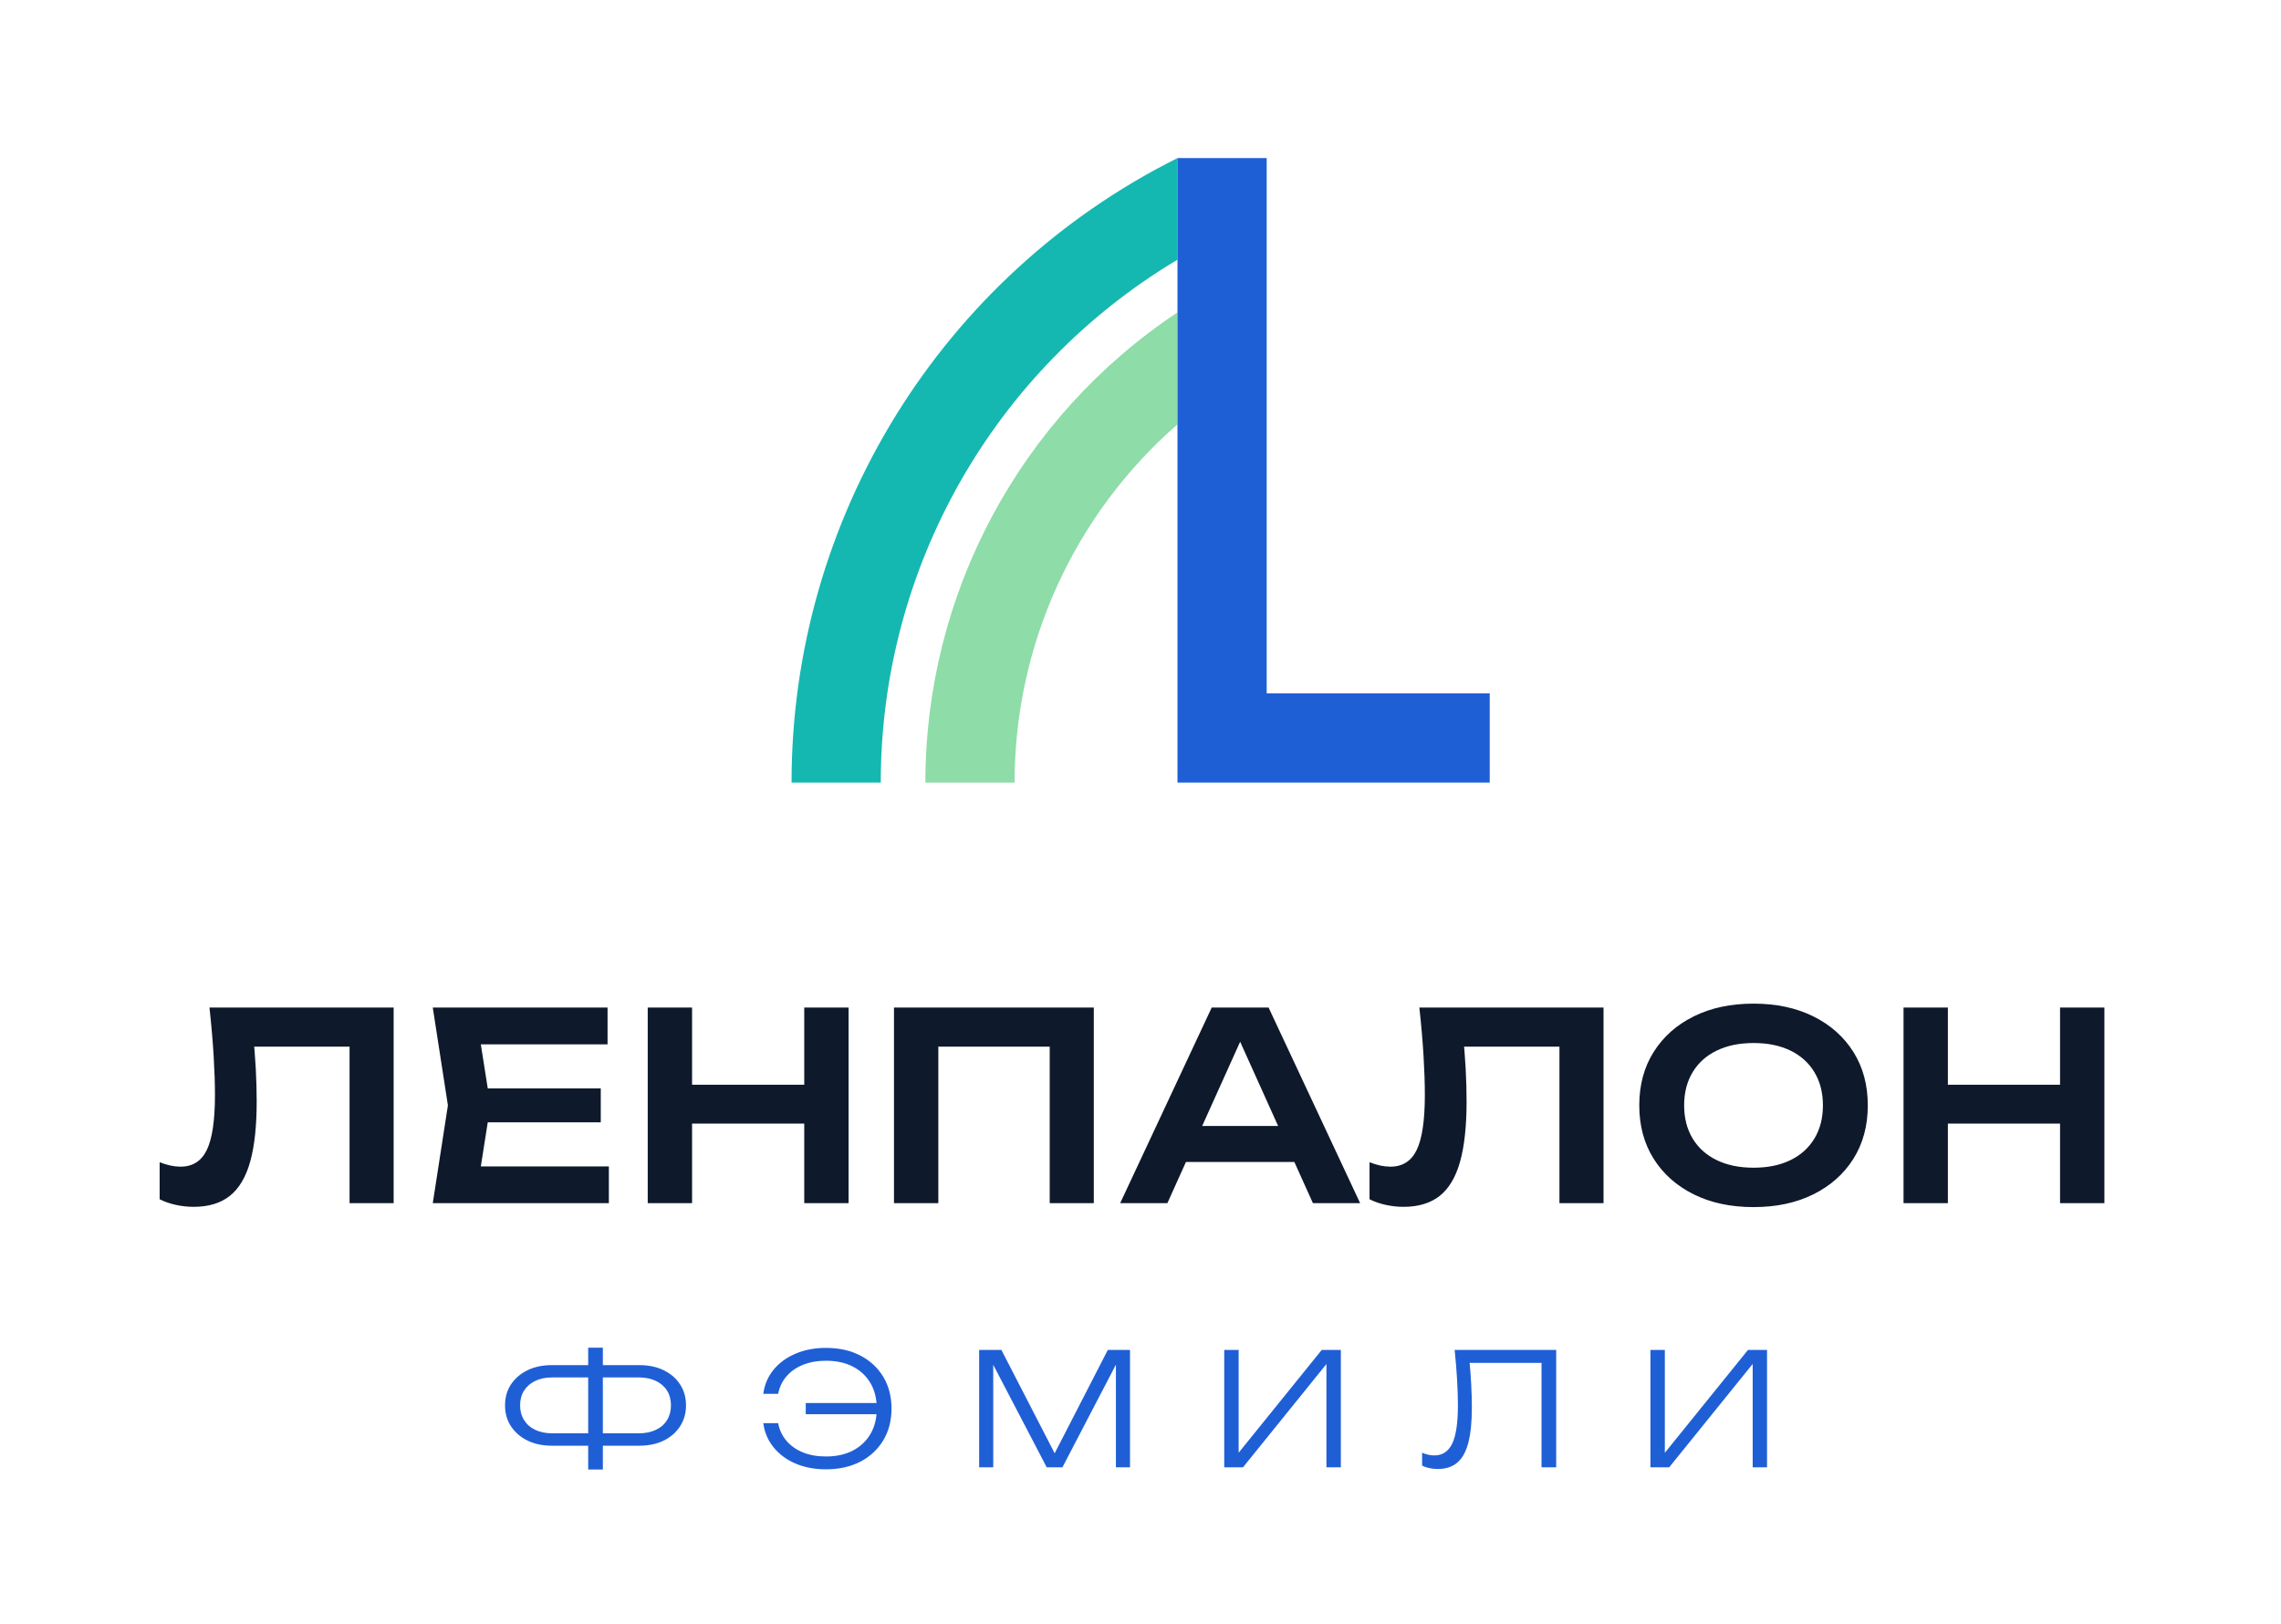
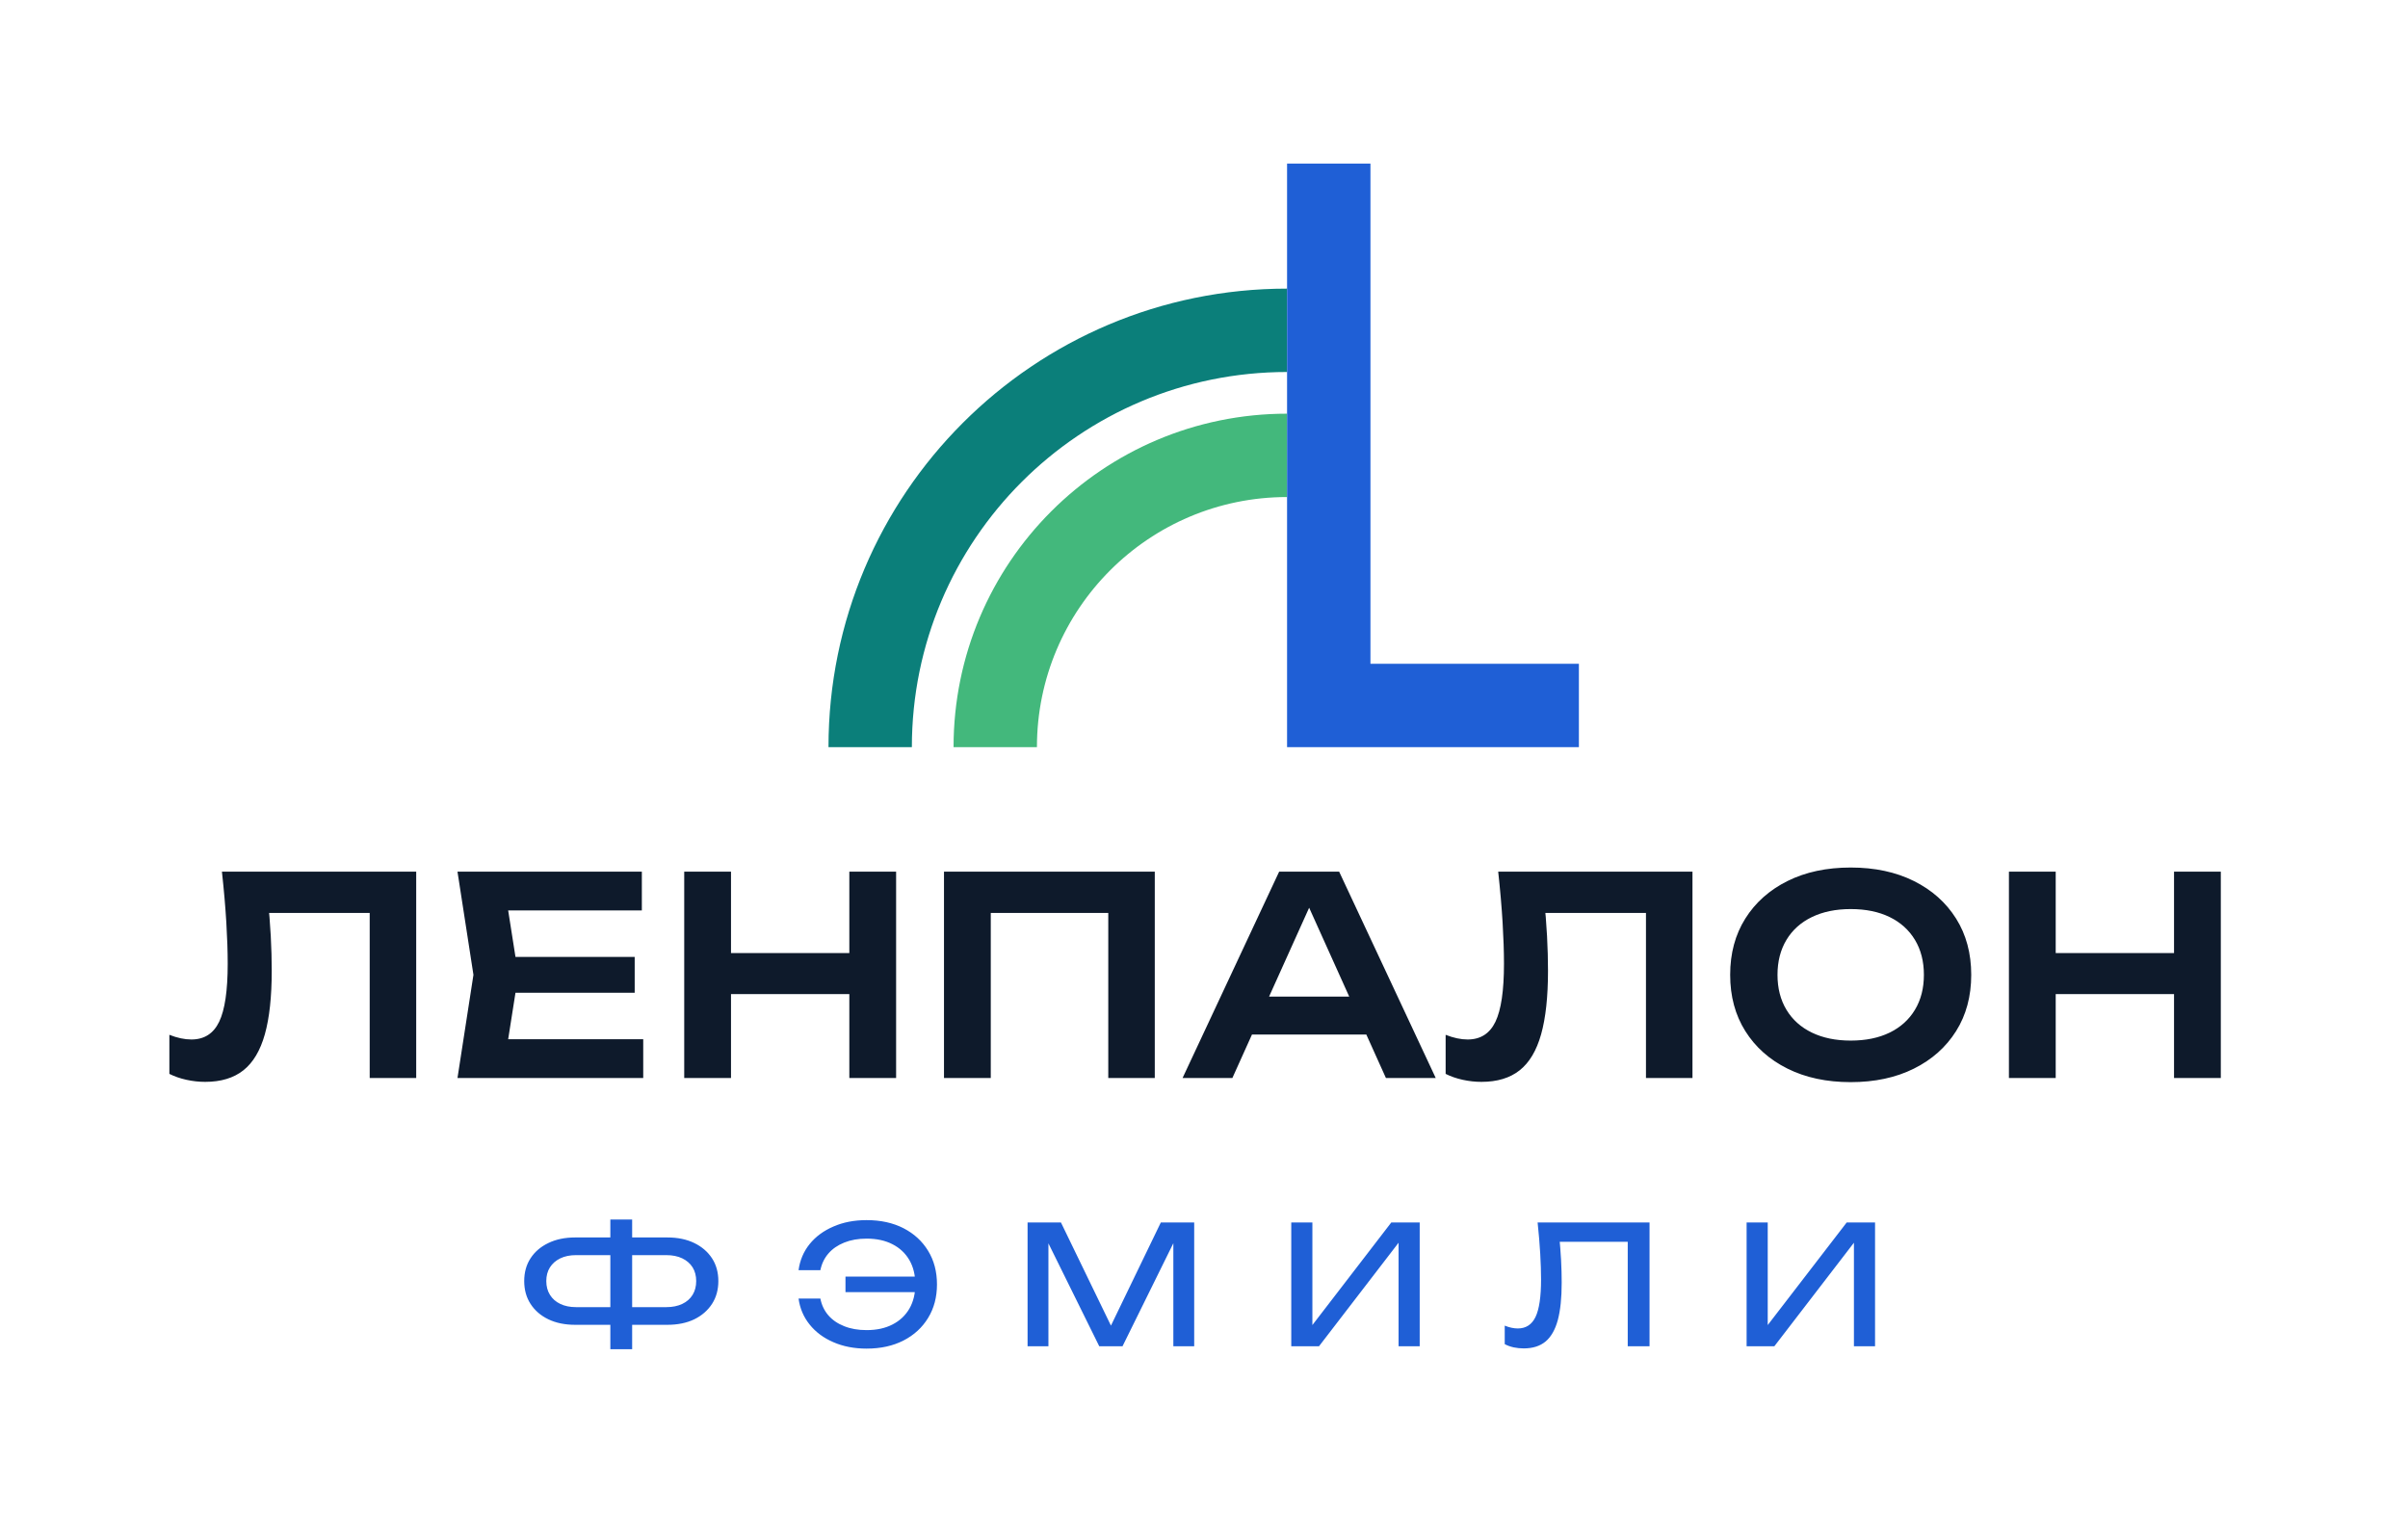
- <svg xmlns="http://www.w3.org/2000/svg" viewBox="0 0 349.76 249" width="349.76" height="249">
-   <g transform="translate(180.55 120) scale(1.14)">
-     <path d="M-51.91 0A93.91 93.91 0 0 1 0 -84L0 -70.33A81.91 81.91 0 0 0 -39.91 0Z" fill="#14B8B0" />
-     <path d="M-33.91 0A75.91 75.91 0 0 1 0 -63.24L0 -48.18A63.91 63.91 0 0 0 -21.91 0Z" fill="#8EDCA8" />
-     <path d="M0 -84H12V-12H42V0H0Z" fill="#1F5FD6" />
+ <svg xmlns="http://www.w3.org/2000/svg" viewBox="0 0 350.03 219.86" width="350.03" height="219.86">
+   <g transform="translate(187.09 108.62) scale(1.01)">
+     <path d="M-66 0A66 66 0 0 1 0 -66L0 -54A54 54 0 0 0 -54 0Z" fill="#0B7F7A" />
+     <path d="M-48 0A48 48 0 0 1 0 -48L0 -36A36 36 0 0 0 -36 0Z" fill="#43B87C" />
+     <path d="M0 -84H12V-12H42.0V0H0Z" fill="#1F5FD6" />
  </g>
-   <path d="M32.12 154.5H60.36V184.5H53.6V157.42L56.64 160.5H35.88L38.76 158.26Q39.08 161.18 39.22 163.86Q39.36 166.54 39.36 168.9Q39.36 174.58 38.36 178.14Q37.36 181.7 35.24 183.38Q33.12 185.06 29.68 185.06Q28.32 185.06 26.96 184.76Q25.6 184.46 24.48 183.9V178.22Q26.2 178.9 27.68 178.9Q30.48 178.9 31.72 176.32Q32.96 173.74 32.96 167.9Q32.96 165.26 32.76 161.9Q32.56 158.54 32.12 154.5ZM92.12 166.9V172.1H70.64V166.9ZM75.2 169.5 73.2 182.22 70.24 178.86H93.36V184.5H66.36L68.68 169.5L66.36 154.5H93.16V160.14H70.24L73.2 156.78ZM99.32 154.5H106.12V184.5H99.32ZM123.32 154.5H130.12V184.5H123.32ZM103.04 166.34H126.32V172.3H103.04ZM167.72 154.5V184.5H160.96V157.42L164.04 160.5H140.8L143.88 157.42V184.5H137.08V154.5ZM179.6 178.18V172.66H200.4V178.18ZM194.52 154.5 208.56 184.5H201.32L189.04 157.26H191.28L179 184.5H171.76L185.8 154.5ZM217.64 154.5H245.88V184.5H239.12V157.42L242.16 160.5H221.4L224.28 158.26Q224.6 161.18 224.74 163.86Q224.88 166.54 224.88 168.9Q224.88 174.58 223.88 178.14Q222.88 181.7 220.76 183.38Q218.64 185.06 215.2 185.06Q213.84 185.06 212.48 184.76Q211.12 184.46 210 183.9V178.22Q211.72 178.9 213.2 178.9Q216 178.9 217.24 176.32Q218.48 173.74 218.48 167.9Q218.48 165.26 218.28 161.9Q218.08 158.54 217.64 154.5ZM268.88 185.1Q263.64 185.1 259.7 183.14Q255.76 181.18 253.56 177.68Q251.36 174.18 251.36 169.5Q251.36 164.82 253.56 161.32Q255.76 157.82 259.7 155.86Q263.64 153.9 268.88 153.9Q274.12 153.9 278.06 155.86Q282 157.82 284.2 161.32Q286.4 164.82 286.4 169.5Q286.4 174.18 284.2 177.68Q282 181.18 278.06 183.14Q274.12 185.1 268.88 185.1ZM268.88 179.06Q272.16 179.06 274.54 177.9Q276.92 176.74 278.22 174.58Q279.52 172.42 279.52 169.5Q279.52 166.58 278.22 164.42Q276.92 162.26 274.54 161.1Q272.16 159.94 268.88 159.94Q265.64 159.94 263.24 161.1Q260.84 162.26 259.54 164.42Q258.24 166.58 258.24 169.5Q258.24 172.42 259.54 174.58Q260.84 176.74 263.24 177.9Q265.64 179.06 268.88 179.06ZM291.88 154.5H298.68V184.5H291.88ZM315.88 154.5H322.68V184.5H315.88ZM295.6 166.34H318.88V172.3H295.6Z" fill="#0E1A2B" />
-   <path d="M91.46 221.69V219.79H97.94Q99.45 219.79 100.56 219.26Q101.68 218.74 102.28 217.76Q102.88 216.79 102.88 215.5Q102.88 214.2 102.28 213.24Q101.68 212.28 100.56 211.75Q99.45 211.22 97.94 211.22H91.48V209.33H98.01Q100.17 209.33 101.78 210.12Q103.39 210.91 104.28 212.29Q105.19 213.67 105.19 215.5Q105.19 217.32 104.28 218.71Q103.39 220.1 101.78 220.9Q100.17 221.69 98.01 221.69ZM84.64 221.69Q82.5 221.69 80.88 220.9Q79.27 220.1 78.35 218.71Q77.44 217.32 77.44 215.5Q77.44 213.67 78.35 212.29Q79.27 210.91 80.88 210.12Q82.5 209.33 84.64 209.33H91.14V211.22H84.69Q83.18 211.22 82.07 211.75Q80.97 212.28 80.36 213.24Q79.75 214.2 79.75 215.5Q79.75 216.79 80.36 217.76Q80.97 218.74 82.07 219.26Q83.18 219.79 84.69 219.79H91.17V221.69ZM90.19 225.34V206.66H92.44V225.34ZM126.64 225.31Q124.03 225.31 121.95 224.41Q119.87 223.51 118.59 221.9Q117.31 220.3 117.04 218.23H119.32Q119.61 219.77 120.58 220.92Q121.55 222.07 123.1 222.71Q124.65 223.34 126.67 223.34Q129.04 223.34 130.78 222.43Q132.52 221.52 133.48 219.88Q134.44 218.23 134.44 216Q134.44 213.74 133.48 212.1Q132.52 210.46 130.78 209.56Q129.04 208.66 126.67 208.66Q124.67 208.66 123.11 209.29Q121.55 209.93 120.58 211.07Q119.61 212.21 119.32 213.74H117.04Q117.31 211.66 118.59 210.07Q119.87 208.49 121.95 207.59Q124.03 206.69 126.64 206.69Q129.66 206.69 131.92 207.86Q134.18 209.04 135.44 211.13Q136.7 213.22 136.7 216Q136.7 218.76 135.44 220.86Q134.18 222.96 131.92 224.14Q129.66 225.31 126.64 225.31ZM135.47 216.86H123.55V215.14H135.47ZM173.27 207V225H171.11V207.53L172 207.55L162.91 225H160.5L151.41 207.58L152.3 207.55V225H150.14V207H153.55L162.43 224.23H161.01L169.87 207ZM187.72 225V207H189.93V224.09L188.94 223.99L202.67 207H205.6V225H203.39V207.84L204.38 207.94L190.6 225ZM223.05 207H238.62V225H236.37V207.98L237.4 208.99H224.34L225.28 208.22Q225.5 210.41 225.59 212.3Q225.69 214.2 225.69 215.83Q225.69 219.14 225.15 221.22Q224.61 223.3 223.46 224.28Q222.31 225.26 220.46 225.26Q219.81 225.26 219.19 225.13Q218.56 225 218.06 224.74V222.77Q219.04 223.18 219.93 223.18Q221.8 223.18 222.68 221.36Q223.55 219.55 223.55 215.5Q223.55 213.84 223.43 211.67Q223.31 209.5 223.05 207ZM253.07 225V207H255.28V224.09L254.3 223.99L268.03 207H270.95V225H268.75V207.84L269.73 207.94L255.95 225Z" fill="#1F5FD6" />
+   <path d="M32.26 126.72H60.5V156.72H53.74V129.64L56.78 132.72H36.02L38.9 130.48Q39.22 133.4 39.36 136.08Q39.5 138.76 39.5 141.12Q39.5 146.8 38.5 150.36Q37.5 153.92 35.38 155.6Q33.26 157.28 29.82 157.28Q28.46 157.28 27.1 156.98Q25.74 156.68 24.62 156.12V150.44Q26.34 151.12 27.82 151.12Q30.62 151.12 31.86 148.54Q33.1 145.96 33.1 140.12Q33.1 137.48 32.9 134.12Q32.7 130.76 32.26 126.72ZM92.26 139.12V144.32H70.78V139.12ZM75.34 141.72 73.34 154.44 70.38 151.08H93.5V156.72H66.5L68.82 141.72L66.5 126.72H93.3V132.36H70.38L73.34 129ZM99.46 126.72H106.26V156.72H99.46ZM123.46 126.72H130.26V156.72H123.46ZM103.18 138.56H126.46V144.52H103.18ZM167.86 126.72V156.72H161.1V129.64L164.18 132.72H140.94L144.02 129.64V156.72H137.22V126.72ZM179.74 150.4V144.88H200.54V150.4ZM194.66 126.72 208.7 156.72H201.46L189.18 129.48H191.42L179.14 156.72H171.9L185.94 126.72ZM217.78 126.72H246.02V156.72H239.26V129.64L242.3 132.72H221.54L224.42 130.48Q224.74 133.4 224.88 136.08Q225.02 138.76 225.02 141.12Q225.02 146.8 224.02 150.36Q223.02 153.92 220.9 155.6Q218.78 157.28 215.34 157.28Q213.98 157.28 212.62 156.98Q211.26 156.68 210.14 156.12V150.44Q211.86 151.12 213.34 151.12Q216.14 151.12 217.38 148.54Q218.62 145.96 218.62 140.12Q218.62 137.48 218.42 134.12Q218.22 130.76 217.78 126.72ZM269.02 157.32Q263.78 157.32 259.84 155.36Q255.9 153.4 253.7 149.9Q251.5 146.4 251.5 141.72Q251.5 137.04 253.7 133.54Q255.9 130.04 259.84 128.08Q263.78 126.12 269.02 126.12Q274.26 126.12 278.2 128.08Q282.14 130.04 284.34 133.54Q286.54 137.04 286.54 141.72Q286.54 146.4 284.34 149.9Q282.14 153.4 278.2 155.36Q274.26 157.32 269.02 157.32ZM269.02 151.28Q272.3 151.28 274.68 150.12Q277.06 148.96 278.36 146.8Q279.66 144.64 279.66 141.72Q279.66 138.8 278.36 136.64Q277.06 134.48 274.68 133.32Q272.3 132.16 269.02 132.16Q265.78 132.16 263.38 133.32Q260.98 134.48 259.68 136.64Q258.38 138.8 258.38 141.72Q258.38 144.64 259.68 146.8Q260.98 148.96 263.38 150.12Q265.78 151.28 269.02 151.28ZM292.02 126.72H298.82V156.72H292.02ZM316.02 126.72H322.82V156.72H316.02ZM295.74 138.56H319.02V144.52H295.74Z" fill="#0E1A2B" />
+   <path d="M90.57 192.6V190.03H96.86Q98.2 190.03 99.18 189.56Q100.15 189.1 100.68 188.24Q101.2 187.39 101.2 186.24Q101.2 185.09 100.68 184.25Q100.15 183.41 99.18 182.94Q98.2 182.47 96.86 182.47H90.6V179.9H97Q99.26 179.9 100.92 180.71Q102.57 181.51 103.5 182.93Q104.42 184.34 104.42 186.24Q104.42 188.14 103.5 189.56Q102.57 190.99 100.92 191.8Q99.26 192.6 97 192.6ZM83.61 192.6Q81.38 192.6 79.71 191.8Q78.04 190.99 77.12 189.56Q76.2 188.14 76.2 186.24Q76.2 184.34 77.12 182.93Q78.04 181.51 79.71 180.71Q81.38 179.9 83.61 179.9H90V182.47H83.73Q82.41 182.47 81.44 182.94Q80.47 183.41 79.94 184.25Q79.41 185.09 79.41 186.24Q79.41 187.39 79.94 188.24Q80.47 189.1 81.44 189.56Q82.41 190.03 83.73 190.03H90.02V192.6ZM88.72 196.15V177.29H91.89V196.15ZM125.97 196.06Q123.28 196.06 121.15 195.13Q119.01 194.21 117.69 192.56Q116.37 190.92 116.08 188.78H119.25Q119.52 190.18 120.4 191.21Q121.29 192.24 122.71 192.8Q124.12 193.37 125.97 193.37Q128.16 193.37 129.74 192.55Q131.32 191.74 132.19 190.25Q133.05 188.76 133.05 186.72Q133.05 184.68 132.19 183.19Q131.32 181.7 129.74 180.89Q128.16 180.07 125.97 180.07Q124.15 180.07 122.73 180.64Q121.32 181.2 120.43 182.22Q119.54 183.24 119.25 184.66H116.08Q116.37 182.5 117.69 180.86Q119.01 179.23 121.15 178.31Q123.28 177.38 125.97 177.38Q129.04 177.38 131.34 178.56Q133.63 179.74 134.91 181.84Q136.2 183.94 136.2 186.72Q136.2 189.5 134.91 191.6Q133.63 193.7 131.34 194.88Q129.04 196.06 125.97 196.06ZM134.49 187.85H122.9V185.59H134.49ZM173.59 177.72V195.72H170.56V178.68L171.55 178.73L163.17 195.72H159.79L151.41 178.75L152.4 178.7V195.72H149.37V177.72H154.22L162.28 194.35H160.7L168.74 177.72ZM187.7 195.72V177.72H190.77V194.23L189.69 194.04L202.24 177.72H206.37V195.72H203.3V179.06L204.38 179.26L191.73 195.72ZM223.51 177.72H239.78V195.72H236.61V179.09L238.05 180.53H225.28L226.63 179.45Q226.82 181.42 226.92 183.17Q227.01 184.92 227.01 186.46Q227.01 189.82 226.44 191.93Q225.86 194.04 224.65 195.04Q223.44 196.03 221.49 196.03Q220.75 196.03 220.03 195.88Q219.31 195.72 218.73 195.41V192.72Q219.74 193.13 220.63 193.13Q222.4 193.13 223.21 191.45Q224.01 189.77 224.01 186Q224.01 184.37 223.89 182.27Q223.77 180.17 223.51 177.72ZM253.89 195.72V177.72H256.96V194.23L255.88 194.04L268.44 177.72H272.56V195.72H269.49V179.06L270.57 179.26L257.92 195.72Z" fill="#1F5FD6" />
</svg>
